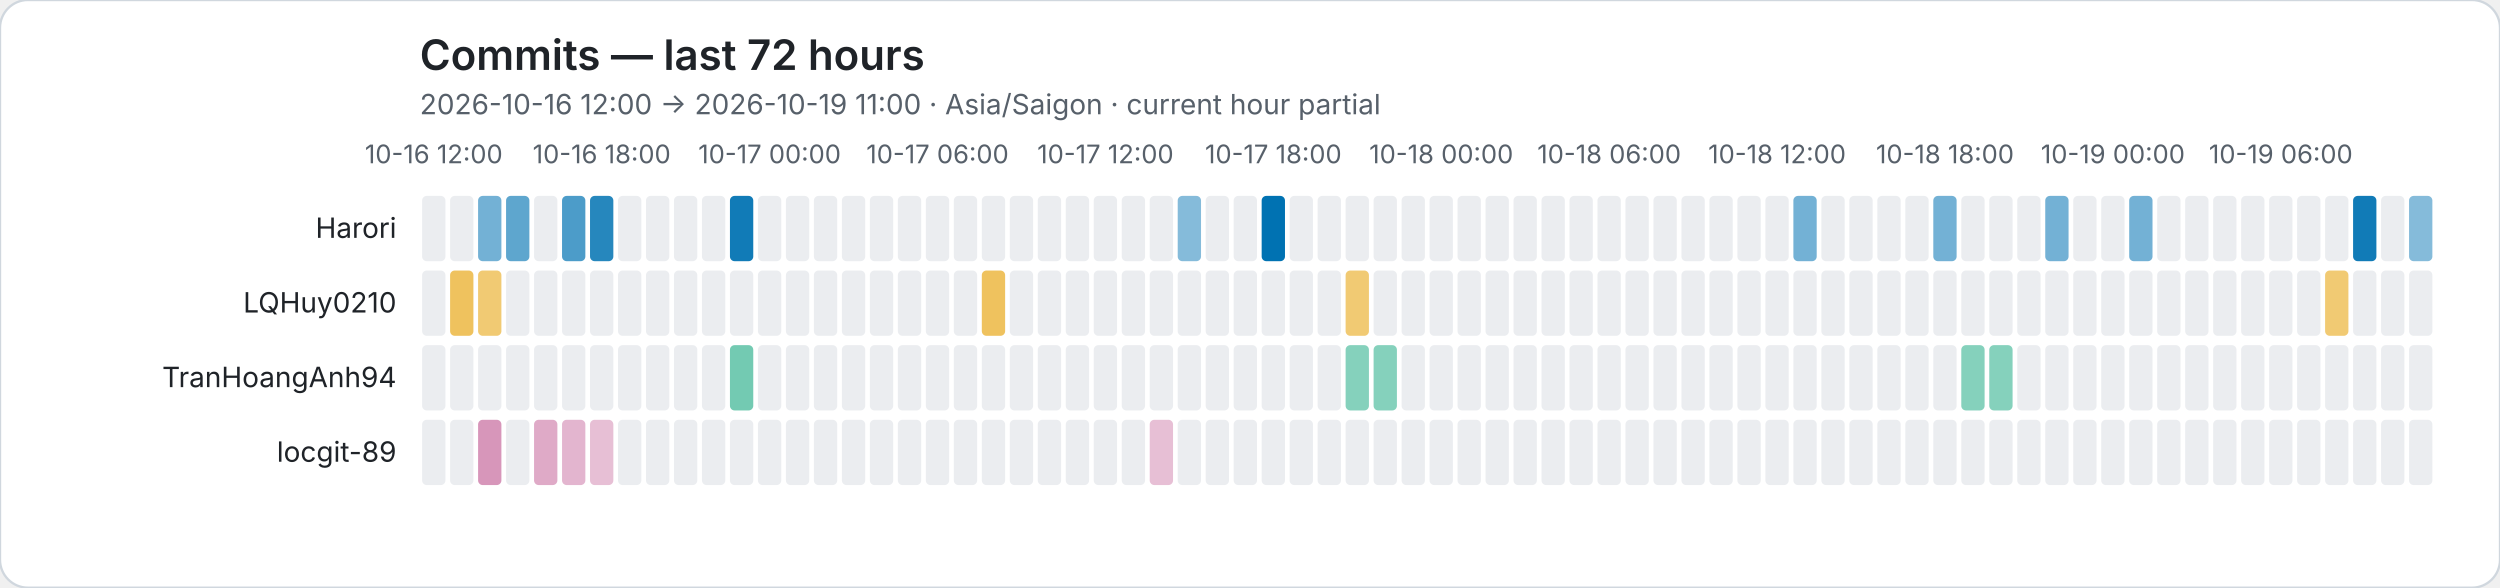
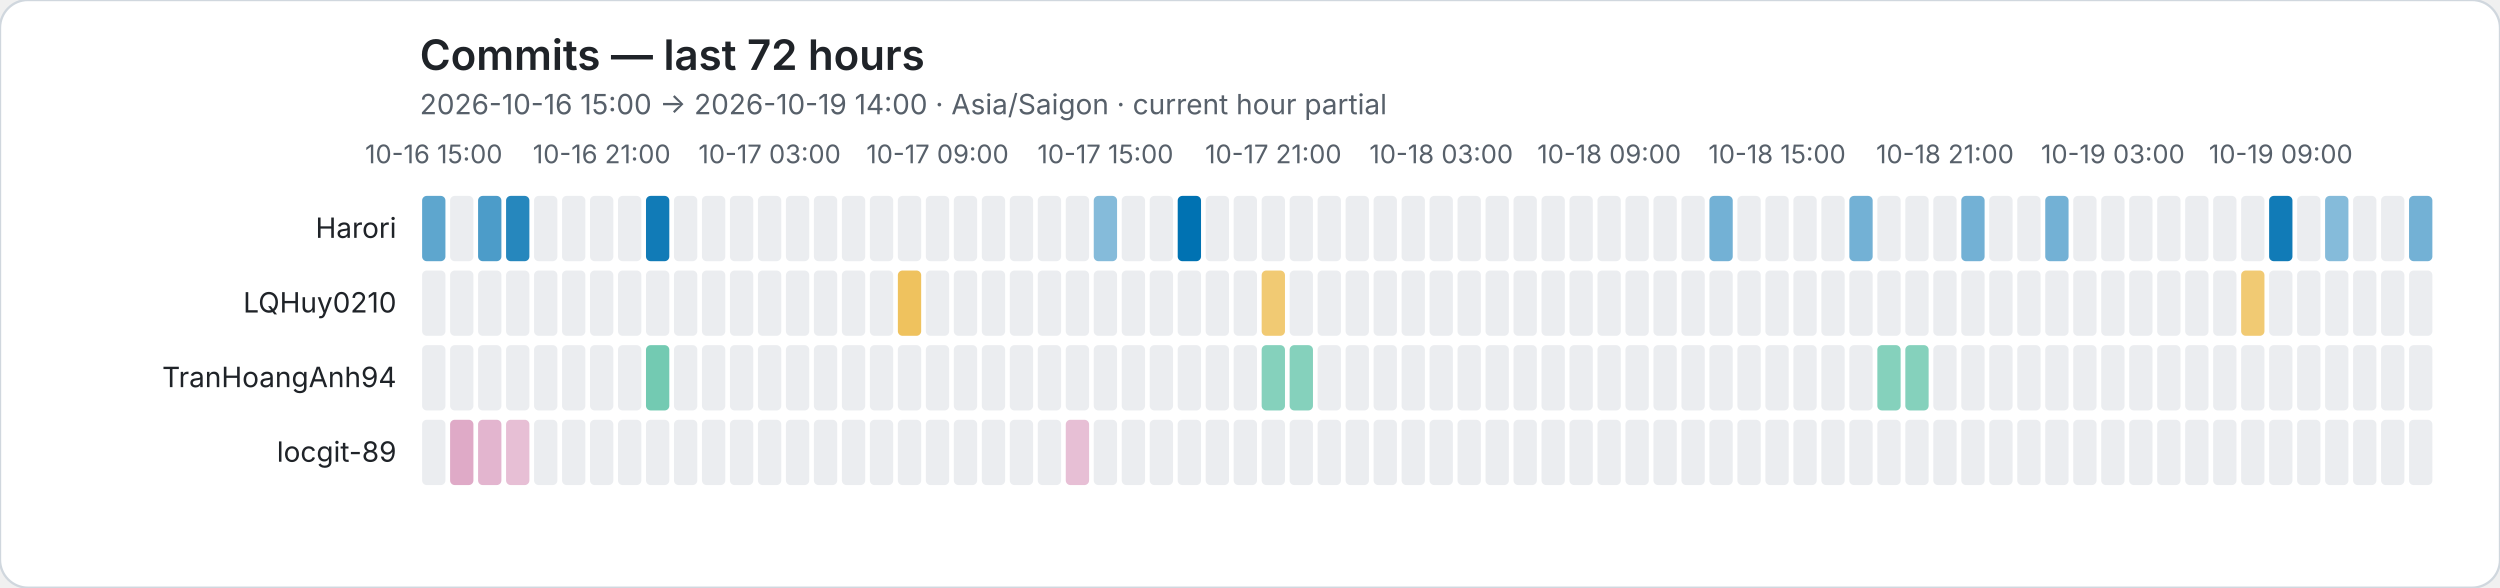
<svg xmlns="http://www.w3.org/2000/svg" role="img" viewBox="0 0 1072 252">
  <rect width="1072" height="252" rx="12" fill="#ffffff" stroke="#d0d7de" />
  <style>text{font-family:system-ui,-apple-system,BlinkMacSystemFont,"Segoe UI",sans-serif}.axis{fill:#57606a;font-size:11px}.heading{fill:#1f2328;font-size:18px;font-weight:600}.subheading{fill:#57606a;font-size:12px}.name{fill:#1f2328;font-size:12px}</style>
  <text class="heading" x="180" y="30">Commits — last 72 hours</text>
-   <text class="subheading" x="180" y="49">2026-10-16 12:00 → 2026-10-19 11:00 · Asia/Saigon · current hour partial</text>
-   <text class="axis" x="186" y="70" text-anchor="middle">10-16 12:00</text>
-   <text class="axis" x="258" y="70" text-anchor="middle">10-16 18:00</text>
-   <text class="axis" x="330" y="70" text-anchor="middle">10-17 00:00</text>
-   <text class="axis" x="402" y="70" text-anchor="middle">10-17 06:00</text>
-   <text class="axis" x="474" y="70" text-anchor="middle">10-17 12:00</text>
-   <text class="axis" x="546" y="70" text-anchor="middle">10-17 18:00</text>
-   <text class="axis" x="618" y="70" text-anchor="middle">10-18 00:00</text>
-   <text class="axis" x="690" y="70" text-anchor="middle">10-18 06:00</text>
-   <text class="axis" x="762" y="70" text-anchor="middle">10-18 12:00</text>
-   <text class="axis" x="834" y="70" text-anchor="middle">10-18 18:00</text>
-   <text class="axis" x="906" y="70" text-anchor="middle">10-19 00:00</text>
-   <text class="axis" x="978" y="70" text-anchor="middle">10-19 06:00</text>
+   <text class="subheading" x="180" y="49">2026-10-16 15:00 → 2026-10-19 14:00 · Asia/Saigon · current hour partial</text>
+   <text class="axis" x="186" y="70" text-anchor="middle">10-16 15:00</text>
+   <text class="axis" x="258" y="70" text-anchor="middle">10-16 21:00</text>
+   <text class="axis" x="330" y="70" text-anchor="middle">10-17 03:00</text>
+   <text class="axis" x="402" y="70" text-anchor="middle">10-17 09:00</text>
+   <text class="axis" x="474" y="70" text-anchor="middle">10-17 15:00</text>
+   <text class="axis" x="546" y="70" text-anchor="middle">10-17 21:00</text>
+   <text class="axis" x="618" y="70" text-anchor="middle">10-18 03:00</text>
+   <text class="axis" x="690" y="70" text-anchor="middle">10-18 09:00</text>
+   <text class="axis" x="762" y="70" text-anchor="middle">10-18 15:00</text>
+   <text class="axis" x="834" y="70" text-anchor="middle">10-18 21:00</text>
+   <text class="axis" x="906" y="70" text-anchor="middle">10-19 03:00</text>
+   <text class="axis" x="978" y="70" text-anchor="middle">10-19 09:00</text>
  <text class="name" x="170" y="102" text-anchor="end">Harori</text>
-   <rect data-hour="0" x="181" y="84" width="10" height="28" rx="2" fill="#ebedf0" />
+   <rect data-hour="0" x="181" y="84" width="10" height="28" rx="2" fill="rgba(0, 114, 178, 0.63)" />
  <rect data-hour="1" x="193" y="84" width="10" height="28" rx="2" fill="#ebedf0" />
-   <rect data-hour="2" x="205" y="84" width="10" height="28" rx="2" fill="rgba(0, 114, 178, 0.55)" />
-   <rect data-hour="3" x="217" y="84" width="10" height="28" rx="2" fill="rgba(0, 114, 178, 0.63)" />
+   <rect data-hour="2" x="205" y="84" width="10" height="28" rx="2" fill="rgba(0, 114, 178, 0.70)" />
+   <rect data-hour="3" x="217" y="84" width="10" height="28" rx="2" fill="rgba(0, 114, 178, 0.85)" />
  <rect data-hour="4" x="229" y="84" width="10" height="28" rx="2" fill="#ebedf0" />
-   <rect data-hour="5" x="241" y="84" width="10" height="28" rx="2" fill="rgba(0, 114, 178, 0.70)" />
-   <rect data-hour="6" x="253" y="84" width="10" height="28" rx="2" fill="rgba(0, 114, 178, 0.85)" />
+   <rect data-hour="5" x="241" y="84" width="10" height="28" rx="2" fill="#ebedf0" />
+   <rect data-hour="6" x="253" y="84" width="10" height="28" rx="2" fill="#ebedf0" />
  <rect data-hour="7" x="265" y="84" width="10" height="28" rx="2" fill="#ebedf0" />
-   <rect data-hour="8" x="277" y="84" width="10" height="28" rx="2" fill="#ebedf0" />
+   <rect data-hour="8" x="277" y="84" width="10" height="28" rx="2" fill="rgba(0, 114, 178, 0.93)" />
  <rect data-hour="9" x="289" y="84" width="10" height="28" rx="2" fill="#ebedf0" />
  <rect data-hour="10" x="301" y="84" width="10" height="28" rx="2" fill="#ebedf0" />
-   <rect data-hour="11" x="313" y="84" width="10" height="28" rx="2" fill="rgba(0, 114, 178, 0.93)" />
+   <rect data-hour="11" x="313" y="84" width="10" height="28" rx="2" fill="#ebedf0" />
  <rect data-hour="12" x="325" y="84" width="10" height="28" rx="2" fill="#ebedf0" />
  <rect data-hour="13" x="337" y="84" width="10" height="28" rx="2" fill="#ebedf0" />
  <rect data-hour="14" x="349" y="84" width="10" height="28" rx="2" fill="#ebedf0" />
  <rect data-hour="15" x="361" y="84" width="10" height="28" rx="2" fill="#ebedf0" />
  <rect data-hour="16" x="373" y="84" width="10" height="28" rx="2" fill="#ebedf0" />
  <rect data-hour="17" x="385" y="84" width="10" height="28" rx="2" fill="#ebedf0" />
  <rect data-hour="18" x="397" y="84" width="10" height="28" rx="2" fill="#ebedf0" />
  <rect data-hour="19" x="409" y="84" width="10" height="28" rx="2" fill="#ebedf0" />
  <rect data-hour="20" x="421" y="84" width="10" height="28" rx="2" fill="#ebedf0" />
  <rect data-hour="21" x="433" y="84" width="10" height="28" rx="2" fill="#ebedf0" />
  <rect data-hour="22" x="445" y="84" width="10" height="28" rx="2" fill="#ebedf0" />
  <rect data-hour="23" x="457" y="84" width="10" height="28" rx="2" fill="#ebedf0" />
-   <rect data-hour="24" x="469" y="84" width="10" height="28" rx="2" fill="#ebedf0" />
+   <rect data-hour="24" x="469" y="84" width="10" height="28" rx="2" fill="rgba(0, 114, 178, 0.48)" />
  <rect data-hour="25" x="481" y="84" width="10" height="28" rx="2" fill="#ebedf0" />
  <rect data-hour="26" x="493" y="84" width="10" height="28" rx="2" fill="#ebedf0" />
-   <rect data-hour="27" x="505" y="84" width="10" height="28" rx="2" fill="rgba(0, 114, 178, 0.48)" />
+   <rect data-hour="27" x="505" y="84" width="10" height="28" rx="2" fill="rgba(0, 114, 178, 1.00)" />
  <rect data-hour="28" x="517" y="84" width="10" height="28" rx="2" fill="#ebedf0" />
  <rect data-hour="29" x="529" y="84" width="10" height="28" rx="2" fill="#ebedf0" />
-   <rect data-hour="30" x="541" y="84" width="10" height="28" rx="2" fill="rgba(0, 114, 178, 1.00)" />
+   <rect data-hour="30" x="541" y="84" width="10" height="28" rx="2" fill="#ebedf0" />
  <rect data-hour="31" x="553" y="84" width="10" height="28" rx="2" fill="#ebedf0" />
  <rect data-hour="32" x="565" y="84" width="10" height="28" rx="2" fill="#ebedf0" />
  <rect data-hour="33" x="577" y="84" width="10" height="28" rx="2" fill="#ebedf0" />
  <rect data-hour="34" x="589" y="84" width="10" height="28" rx="2" fill="#ebedf0" />
  <rect data-hour="35" x="601" y="84" width="10" height="28" rx="2" fill="#ebedf0" />
  <rect data-hour="36" x="613" y="84" width="10" height="28" rx="2" fill="#ebedf0" />
  <rect data-hour="37" x="625" y="84" width="10" height="28" rx="2" fill="#ebedf0" />
  <rect data-hour="38" x="637" y="84" width="10" height="28" rx="2" fill="#ebedf0" />
  <rect data-hour="39" x="649" y="84" width="10" height="28" rx="2" fill="#ebedf0" />
  <rect data-hour="40" x="661" y="84" width="10" height="28" rx="2" fill="#ebedf0" />
  <rect data-hour="41" x="673" y="84" width="10" height="28" rx="2" fill="#ebedf0" />
  <rect data-hour="42" x="685" y="84" width="10" height="28" rx="2" fill="#ebedf0" />
  <rect data-hour="43" x="697" y="84" width="10" height="28" rx="2" fill="#ebedf0" />
  <rect data-hour="44" x="709" y="84" width="10" height="28" rx="2" fill="#ebedf0" />
  <rect data-hour="45" x="721" y="84" width="10" height="28" rx="2" fill="#ebedf0" />
-   <rect data-hour="46" x="733" y="84" width="10" height="28" rx="2" fill="#ebedf0" />
+   <rect data-hour="46" x="733" y="84" width="10" height="28" rx="2" fill="rgba(0, 114, 178, 0.55)" />
  <rect data-hour="47" x="745" y="84" width="10" height="28" rx="2" fill="#ebedf0" />
  <rect data-hour="48" x="757" y="84" width="10" height="28" rx="2" fill="#ebedf0" />
-   <rect data-hour="49" x="769" y="84" width="10" height="28" rx="2" fill="rgba(0, 114, 178, 0.55)" />
+   <rect data-hour="49" x="769" y="84" width="10" height="28" rx="2" fill="#ebedf0" />
  <rect data-hour="50" x="781" y="84" width="10" height="28" rx="2" fill="#ebedf0" />
-   <rect data-hour="51" x="793" y="84" width="10" height="28" rx="2" fill="#ebedf0" />
+   <rect data-hour="51" x="793" y="84" width="10" height="28" rx="2" fill="rgba(0, 114, 178, 0.55)" />
  <rect data-hour="52" x="805" y="84" width="10" height="28" rx="2" fill="#ebedf0" />
  <rect data-hour="53" x="817" y="84" width="10" height="28" rx="2" fill="#ebedf0" />
-   <rect data-hour="54" x="829" y="84" width="10" height="28" rx="2" fill="rgba(0, 114, 178, 0.55)" />
-   <rect data-hour="55" x="841" y="84" width="10" height="28" rx="2" fill="#ebedf0" />
+   <rect data-hour="54" x="829" y="84" width="10" height="28" rx="2" fill="#ebedf0" />
+   <rect data-hour="55" x="841" y="84" width="10" height="28" rx="2" fill="rgba(0, 114, 178, 0.55)" />
  <rect data-hour="56" x="853" y="84" width="10" height="28" rx="2" fill="#ebedf0" />
  <rect data-hour="57" x="865" y="84" width="10" height="28" rx="2" fill="#ebedf0" />
  <rect data-hour="58" x="877" y="84" width="10" height="28" rx="2" fill="rgba(0, 114, 178, 0.55)" />
  <rect data-hour="59" x="889" y="84" width="10" height="28" rx="2" fill="#ebedf0" />
  <rect data-hour="60" x="901" y="84" width="10" height="28" rx="2" fill="#ebedf0" />
-   <rect data-hour="61" x="913" y="84" width="10" height="28" rx="2" fill="rgba(0, 114, 178, 0.55)" />
+   <rect data-hour="61" x="913" y="84" width="10" height="28" rx="2" fill="#ebedf0" />
  <rect data-hour="62" x="925" y="84" width="10" height="28" rx="2" fill="#ebedf0" />
  <rect data-hour="63" x="937" y="84" width="10" height="28" rx="2" fill="#ebedf0" />
  <rect data-hour="64" x="949" y="84" width="10" height="28" rx="2" fill="#ebedf0" />
  <rect data-hour="65" x="961" y="84" width="10" height="28" rx="2" fill="#ebedf0" />
-   <rect data-hour="66" x="973" y="84" width="10" height="28" rx="2" fill="#ebedf0" />
+   <rect data-hour="66" x="973" y="84" width="10" height="28" rx="2" fill="rgba(0, 114, 178, 0.93)" />
  <rect data-hour="67" x="985" y="84" width="10" height="28" rx="2" fill="#ebedf0" />
-   <rect data-hour="68" x="997" y="84" width="10" height="28" rx="2" fill="#ebedf0" />
-   <rect data-hour="69" x="1009" y="84" width="10" height="28" rx="2" fill="rgba(0, 114, 178, 0.93)" />
+   <rect data-hour="68" x="997" y="84" width="10" height="28" rx="2" fill="rgba(0, 114, 178, 0.48)" />
+   <rect data-hour="69" x="1009" y="84" width="10" height="28" rx="2" fill="#ebedf0" />
  <rect data-hour="70" x="1021" y="84" width="10" height="28" rx="2" fill="#ebedf0" />
-   <rect data-hour="71" x="1033" y="84" width="10" height="28" rx="2" fill="rgba(0, 114, 178, 0.48)" />
+   <rect data-hour="71" x="1033" y="84" width="10" height="28" rx="2" fill="rgba(0, 114, 178, 0.55)" />
  <text class="name" x="170" y="134" text-anchor="end">LQHuy0210</text>
  <rect data-hour="0" x="181" y="116" width="10" height="28" rx="2" fill="#ebedf0" />
-   <rect data-hour="1" x="193" y="116" width="10" height="28" rx="2" fill="rgba(230, 159, 0, 0.63)" />
-   <rect data-hour="2" x="205" y="116" width="10" height="28" rx="2" fill="rgba(230, 159, 0, 0.55)" />
+   <rect data-hour="1" x="193" y="116" width="10" height="28" rx="2" fill="#ebedf0" />
+   <rect data-hour="2" x="205" y="116" width="10" height="28" rx="2" fill="#ebedf0" />
  <rect data-hour="3" x="217" y="116" width="10" height="28" rx="2" fill="#ebedf0" />
  <rect data-hour="4" x="229" y="116" width="10" height="28" rx="2" fill="#ebedf0" />
  <rect data-hour="5" x="241" y="116" width="10" height="28" rx="2" fill="#ebedf0" />
  <rect data-hour="6" x="253" y="116" width="10" height="28" rx="2" fill="#ebedf0" />
  <rect data-hour="7" x="265" y="116" width="10" height="28" rx="2" fill="#ebedf0" />
  <rect data-hour="8" x="277" y="116" width="10" height="28" rx="2" fill="#ebedf0" />
  <rect data-hour="9" x="289" y="116" width="10" height="28" rx="2" fill="#ebedf0" />
  <rect data-hour="10" x="301" y="116" width="10" height="28" rx="2" fill="#ebedf0" />
  <rect data-hour="11" x="313" y="116" width="10" height="28" rx="2" fill="#ebedf0" />
  <rect data-hour="12" x="325" y="116" width="10" height="28" rx="2" fill="#ebedf0" />
  <rect data-hour="13" x="337" y="116" width="10" height="28" rx="2" fill="#ebedf0" />
  <rect data-hour="14" x="349" y="116" width="10" height="28" rx="2" fill="#ebedf0" />
  <rect data-hour="15" x="361" y="116" width="10" height="28" rx="2" fill="#ebedf0" />
  <rect data-hour="16" x="373" y="116" width="10" height="28" rx="2" fill="#ebedf0" />
-   <rect data-hour="17" x="385" y="116" width="10" height="28" rx="2" fill="#ebedf0" />
+   <rect data-hour="17" x="385" y="116" width="10" height="28" rx="2" fill="rgba(230, 159, 0, 0.63)" />
  <rect data-hour="18" x="397" y="116" width="10" height="28" rx="2" fill="#ebedf0" />
  <rect data-hour="19" x="409" y="116" width="10" height="28" rx="2" fill="#ebedf0" />
-   <rect data-hour="20" x="421" y="116" width="10" height="28" rx="2" fill="rgba(230, 159, 0, 0.63)" />
+   <rect data-hour="20" x="421" y="116" width="10" height="28" rx="2" fill="#ebedf0" />
  <rect data-hour="21" x="433" y="116" width="10" height="28" rx="2" fill="#ebedf0" />
  <rect data-hour="22" x="445" y="116" width="10" height="28" rx="2" fill="#ebedf0" />
  <rect data-hour="23" x="457" y="116" width="10" height="28" rx="2" fill="#ebedf0" />
  <rect data-hour="24" x="469" y="116" width="10" height="28" rx="2" fill="#ebedf0" />
  <rect data-hour="25" x="481" y="116" width="10" height="28" rx="2" fill="#ebedf0" />
  <rect data-hour="26" x="493" y="116" width="10" height="28" rx="2" fill="#ebedf0" />
  <rect data-hour="27" x="505" y="116" width="10" height="28" rx="2" fill="#ebedf0" />
  <rect data-hour="28" x="517" y="116" width="10" height="28" rx="2" fill="#ebedf0" />
  <rect data-hour="29" x="529" y="116" width="10" height="28" rx="2" fill="#ebedf0" />
-   <rect data-hour="30" x="541" y="116" width="10" height="28" rx="2" fill="#ebedf0" />
+   <rect data-hour="30" x="541" y="116" width="10" height="28" rx="2" fill="rgba(230, 159, 0, 0.55)" />
  <rect data-hour="31" x="553" y="116" width="10" height="28" rx="2" fill="#ebedf0" />
  <rect data-hour="32" x="565" y="116" width="10" height="28" rx="2" fill="#ebedf0" />
-   <rect data-hour="33" x="577" y="116" width="10" height="28" rx="2" fill="rgba(230, 159, 0, 0.55)" />
+   <rect data-hour="33" x="577" y="116" width="10" height="28" rx="2" fill="#ebedf0" />
  <rect data-hour="34" x="589" y="116" width="10" height="28" rx="2" fill="#ebedf0" />
  <rect data-hour="35" x="601" y="116" width="10" height="28" rx="2" fill="#ebedf0" />
  <rect data-hour="36" x="613" y="116" width="10" height="28" rx="2" fill="#ebedf0" />
  <rect data-hour="37" x="625" y="116" width="10" height="28" rx="2" fill="#ebedf0" />
  <rect data-hour="38" x="637" y="116" width="10" height="28" rx="2" fill="#ebedf0" />
  <rect data-hour="39" x="649" y="116" width="10" height="28" rx="2" fill="#ebedf0" />
  <rect data-hour="40" x="661" y="116" width="10" height="28" rx="2" fill="#ebedf0" />
  <rect data-hour="41" x="673" y="116" width="10" height="28" rx="2" fill="#ebedf0" />
  <rect data-hour="42" x="685" y="116" width="10" height="28" rx="2" fill="#ebedf0" />
  <rect data-hour="43" x="697" y="116" width="10" height="28" rx="2" fill="#ebedf0" />
  <rect data-hour="44" x="709" y="116" width="10" height="28" rx="2" fill="#ebedf0" />
  <rect data-hour="45" x="721" y="116" width="10" height="28" rx="2" fill="#ebedf0" />
  <rect data-hour="46" x="733" y="116" width="10" height="28" rx="2" fill="#ebedf0" />
  <rect data-hour="47" x="745" y="116" width="10" height="28" rx="2" fill="#ebedf0" />
  <rect data-hour="48" x="757" y="116" width="10" height="28" rx="2" fill="#ebedf0" />
  <rect data-hour="49" x="769" y="116" width="10" height="28" rx="2" fill="#ebedf0" />
  <rect data-hour="50" x="781" y="116" width="10" height="28" rx="2" fill="#ebedf0" />
  <rect data-hour="51" x="793" y="116" width="10" height="28" rx="2" fill="#ebedf0" />
  <rect data-hour="52" x="805" y="116" width="10" height="28" rx="2" fill="#ebedf0" />
  <rect data-hour="53" x="817" y="116" width="10" height="28" rx="2" fill="#ebedf0" />
  <rect data-hour="54" x="829" y="116" width="10" height="28" rx="2" fill="#ebedf0" />
  <rect data-hour="55" x="841" y="116" width="10" height="28" rx="2" fill="#ebedf0" />
  <rect data-hour="56" x="853" y="116" width="10" height="28" rx="2" fill="#ebedf0" />
  <rect data-hour="57" x="865" y="116" width="10" height="28" rx="2" fill="#ebedf0" />
  <rect data-hour="58" x="877" y="116" width="10" height="28" rx="2" fill="#ebedf0" />
  <rect data-hour="59" x="889" y="116" width="10" height="28" rx="2" fill="#ebedf0" />
  <rect data-hour="60" x="901" y="116" width="10" height="28" rx="2" fill="#ebedf0" />
  <rect data-hour="61" x="913" y="116" width="10" height="28" rx="2" fill="#ebedf0" />
  <rect data-hour="62" x="925" y="116" width="10" height="28" rx="2" fill="#ebedf0" />
  <rect data-hour="63" x="937" y="116" width="10" height="28" rx="2" fill="#ebedf0" />
  <rect data-hour="64" x="949" y="116" width="10" height="28" rx="2" fill="#ebedf0" />
-   <rect data-hour="65" x="961" y="116" width="10" height="28" rx="2" fill="#ebedf0" />
+   <rect data-hour="65" x="961" y="116" width="10" height="28" rx="2" fill="rgba(230, 159, 0, 0.55)" />
  <rect data-hour="66" x="973" y="116" width="10" height="28" rx="2" fill="#ebedf0" />
  <rect data-hour="67" x="985" y="116" width="10" height="28" rx="2" fill="#ebedf0" />
-   <rect data-hour="68" x="997" y="116" width="10" height="28" rx="2" fill="rgba(230, 159, 0, 0.55)" />
+   <rect data-hour="68" x="997" y="116" width="10" height="28" rx="2" fill="#ebedf0" />
  <rect data-hour="69" x="1009" y="116" width="10" height="28" rx="2" fill="#ebedf0" />
  <rect data-hour="70" x="1021" y="116" width="10" height="28" rx="2" fill="#ebedf0" />
  <rect data-hour="71" x="1033" y="116" width="10" height="28" rx="2" fill="#ebedf0" />
  <text class="name" x="170" y="166" text-anchor="end">TranHoangAnh94</text>
  <rect data-hour="0" x="181" y="148" width="10" height="28" rx="2" fill="#ebedf0" />
  <rect data-hour="1" x="193" y="148" width="10" height="28" rx="2" fill="#ebedf0" />
  <rect data-hour="2" x="205" y="148" width="10" height="28" rx="2" fill="#ebedf0" />
  <rect data-hour="3" x="217" y="148" width="10" height="28" rx="2" fill="#ebedf0" />
  <rect data-hour="4" x="229" y="148" width="10" height="28" rx="2" fill="#ebedf0" />
  <rect data-hour="5" x="241" y="148" width="10" height="28" rx="2" fill="#ebedf0" />
  <rect data-hour="6" x="253" y="148" width="10" height="28" rx="2" fill="#ebedf0" />
  <rect data-hour="7" x="265" y="148" width="10" height="28" rx="2" fill="#ebedf0" />
-   <rect data-hour="8" x="277" y="148" width="10" height="28" rx="2" fill="#ebedf0" />
+   <rect data-hour="8" x="277" y="148" width="10" height="28" rx="2" fill="rgba(0, 158, 115, 0.55)" />
  <rect data-hour="9" x="289" y="148" width="10" height="28" rx="2" fill="#ebedf0" />
  <rect data-hour="10" x="301" y="148" width="10" height="28" rx="2" fill="#ebedf0" />
-   <rect data-hour="11" x="313" y="148" width="10" height="28" rx="2" fill="rgba(0, 158, 115, 0.55)" />
+   <rect data-hour="11" x="313" y="148" width="10" height="28" rx="2" fill="#ebedf0" />
  <rect data-hour="12" x="325" y="148" width="10" height="28" rx="2" fill="#ebedf0" />
  <rect data-hour="13" x="337" y="148" width="10" height="28" rx="2" fill="#ebedf0" />
  <rect data-hour="14" x="349" y="148" width="10" height="28" rx="2" fill="#ebedf0" />
  <rect data-hour="15" x="361" y="148" width="10" height="28" rx="2" fill="#ebedf0" />
  <rect data-hour="16" x="373" y="148" width="10" height="28" rx="2" fill="#ebedf0" />
  <rect data-hour="17" x="385" y="148" width="10" height="28" rx="2" fill="#ebedf0" />
  <rect data-hour="18" x="397" y="148" width="10" height="28" rx="2" fill="#ebedf0" />
  <rect data-hour="19" x="409" y="148" width="10" height="28" rx="2" fill="#ebedf0" />
  <rect data-hour="20" x="421" y="148" width="10" height="28" rx="2" fill="#ebedf0" />
  <rect data-hour="21" x="433" y="148" width="10" height="28" rx="2" fill="#ebedf0" />
  <rect data-hour="22" x="445" y="148" width="10" height="28" rx="2" fill="#ebedf0" />
  <rect data-hour="23" x="457" y="148" width="10" height="28" rx="2" fill="#ebedf0" />
  <rect data-hour="24" x="469" y="148" width="10" height="28" rx="2" fill="#ebedf0" />
  <rect data-hour="25" x="481" y="148" width="10" height="28" rx="2" fill="#ebedf0" />
  <rect data-hour="26" x="493" y="148" width="10" height="28" rx="2" fill="#ebedf0" />
  <rect data-hour="27" x="505" y="148" width="10" height="28" rx="2" fill="#ebedf0" />
  <rect data-hour="28" x="517" y="148" width="10" height="28" rx="2" fill="#ebedf0" />
  <rect data-hour="29" x="529" y="148" width="10" height="28" rx="2" fill="#ebedf0" />
-   <rect data-hour="30" x="541" y="148" width="10" height="28" rx="2" fill="#ebedf0" />
-   <rect data-hour="31" x="553" y="148" width="10" height="28" rx="2" fill="#ebedf0" />
+   <rect data-hour="30" x="541" y="148" width="10" height="28" rx="2" fill="rgba(0, 158, 115, 0.48)" />
+   <rect data-hour="31" x="553" y="148" width="10" height="28" rx="2" fill="rgba(0, 158, 115, 0.48)" />
  <rect data-hour="32" x="565" y="148" width="10" height="28" rx="2" fill="#ebedf0" />
-   <rect data-hour="33" x="577" y="148" width="10" height="28" rx="2" fill="rgba(0, 158, 115, 0.48)" />
-   <rect data-hour="34" x="589" y="148" width="10" height="28" rx="2" fill="rgba(0, 158, 115, 0.48)" />
+   <rect data-hour="33" x="577" y="148" width="10" height="28" rx="2" fill="#ebedf0" />
+   <rect data-hour="34" x="589" y="148" width="10" height="28" rx="2" fill="#ebedf0" />
  <rect data-hour="35" x="601" y="148" width="10" height="28" rx="2" fill="#ebedf0" />
  <rect data-hour="36" x="613" y="148" width="10" height="28" rx="2" fill="#ebedf0" />
  <rect data-hour="37" x="625" y="148" width="10" height="28" rx="2" fill="#ebedf0" />
  <rect data-hour="38" x="637" y="148" width="10" height="28" rx="2" fill="#ebedf0" />
  <rect data-hour="39" x="649" y="148" width="10" height="28" rx="2" fill="#ebedf0" />
  <rect data-hour="40" x="661" y="148" width="10" height="28" rx="2" fill="#ebedf0" />
  <rect data-hour="41" x="673" y="148" width="10" height="28" rx="2" fill="#ebedf0" />
  <rect data-hour="42" x="685" y="148" width="10" height="28" rx="2" fill="#ebedf0" />
  <rect data-hour="43" x="697" y="148" width="10" height="28" rx="2" fill="#ebedf0" />
  <rect data-hour="44" x="709" y="148" width="10" height="28" rx="2" fill="#ebedf0" />
  <rect data-hour="45" x="721" y="148" width="10" height="28" rx="2" fill="#ebedf0" />
  <rect data-hour="46" x="733" y="148" width="10" height="28" rx="2" fill="#ebedf0" />
  <rect data-hour="47" x="745" y="148" width="10" height="28" rx="2" fill="#ebedf0" />
  <rect data-hour="48" x="757" y="148" width="10" height="28" rx="2" fill="#ebedf0" />
  <rect data-hour="49" x="769" y="148" width="10" height="28" rx="2" fill="#ebedf0" />
  <rect data-hour="50" x="781" y="148" width="10" height="28" rx="2" fill="#ebedf0" />
  <rect data-hour="51" x="793" y="148" width="10" height="28" rx="2" fill="#ebedf0" />
-   <rect data-hour="52" x="805" y="148" width="10" height="28" rx="2" fill="#ebedf0" />
-   <rect data-hour="53" x="817" y="148" width="10" height="28" rx="2" fill="#ebedf0" />
+   <rect data-hour="52" x="805" y="148" width="10" height="28" rx="2" fill="rgba(0, 158, 115, 0.48)" />
+   <rect data-hour="53" x="817" y="148" width="10" height="28" rx="2" fill="rgba(0, 158, 115, 0.48)" />
  <rect data-hour="54" x="829" y="148" width="10" height="28" rx="2" fill="#ebedf0" />
-   <rect data-hour="55" x="841" y="148" width="10" height="28" rx="2" fill="rgba(0, 158, 115, 0.48)" />
-   <rect data-hour="56" x="853" y="148" width="10" height="28" rx="2" fill="rgba(0, 158, 115, 0.48)" />
+   <rect data-hour="55" x="841" y="148" width="10" height="28" rx="2" fill="#ebedf0" />
+   <rect data-hour="56" x="853" y="148" width="10" height="28" rx="2" fill="#ebedf0" />
  <rect data-hour="57" x="865" y="148" width="10" height="28" rx="2" fill="#ebedf0" />
  <rect data-hour="58" x="877" y="148" width="10" height="28" rx="2" fill="#ebedf0" />
  <rect data-hour="59" x="889" y="148" width="10" height="28" rx="2" fill="#ebedf0" />
  <rect data-hour="60" x="901" y="148" width="10" height="28" rx="2" fill="#ebedf0" />
  <rect data-hour="61" x="913" y="148" width="10" height="28" rx="2" fill="#ebedf0" />
  <rect data-hour="62" x="925" y="148" width="10" height="28" rx="2" fill="#ebedf0" />
  <rect data-hour="63" x="937" y="148" width="10" height="28" rx="2" fill="#ebedf0" />
  <rect data-hour="64" x="949" y="148" width="10" height="28" rx="2" fill="#ebedf0" />
  <rect data-hour="65" x="961" y="148" width="10" height="28" rx="2" fill="#ebedf0" />
  <rect data-hour="66" x="973" y="148" width="10" height="28" rx="2" fill="#ebedf0" />
  <rect data-hour="67" x="985" y="148" width="10" height="28" rx="2" fill="#ebedf0" />
  <rect data-hour="68" x="997" y="148" width="10" height="28" rx="2" fill="#ebedf0" />
  <rect data-hour="69" x="1009" y="148" width="10" height="28" rx="2" fill="#ebedf0" />
  <rect data-hour="70" x="1021" y="148" width="10" height="28" rx="2" fill="#ebedf0" />
  <rect data-hour="71" x="1033" y="148" width="10" height="28" rx="2" fill="#ebedf0" />
  <text class="name" x="170" y="198" text-anchor="end">locgit-89</text>
  <rect data-hour="0" x="181" y="180" width="10" height="28" rx="2" fill="#ebedf0" />
-   <rect data-hour="1" x="193" y="180" width="10" height="28" rx="2" fill="#ebedf0" />
-   <rect data-hour="2" x="205" y="180" width="10" height="28" rx="2" fill="rgba(204, 121, 167, 0.78)" />
-   <rect data-hour="3" x="217" y="180" width="10" height="28" rx="2" fill="#ebedf0" />
-   <rect data-hour="4" x="229" y="180" width="10" height="28" rx="2" fill="rgba(204, 121, 167, 0.63)" />
-   <rect data-hour="5" x="241" y="180" width="10" height="28" rx="2" fill="rgba(204, 121, 167, 0.55)" />
-   <rect data-hour="6" x="253" y="180" width="10" height="28" rx="2" fill="rgba(204, 121, 167, 0.48)" />
+   <rect data-hour="1" x="193" y="180" width="10" height="28" rx="2" fill="rgba(204, 121, 167, 0.63)" />
+   <rect data-hour="2" x="205" y="180" width="10" height="28" rx="2" fill="rgba(204, 121, 167, 0.55)" />
+   <rect data-hour="3" x="217" y="180" width="10" height="28" rx="2" fill="rgba(204, 121, 167, 0.48)" />
+   <rect data-hour="4" x="229" y="180" width="10" height="28" rx="2" fill="#ebedf0" />
+   <rect data-hour="5" x="241" y="180" width="10" height="28" rx="2" fill="#ebedf0" />
+   <rect data-hour="6" x="253" y="180" width="10" height="28" rx="2" fill="#ebedf0" />
  <rect data-hour="7" x="265" y="180" width="10" height="28" rx="2" fill="#ebedf0" />
  <rect data-hour="8" x="277" y="180" width="10" height="28" rx="2" fill="#ebedf0" />
  <rect data-hour="9" x="289" y="180" width="10" height="28" rx="2" fill="#ebedf0" />
  <rect data-hour="10" x="301" y="180" width="10" height="28" rx="2" fill="#ebedf0" />
  <rect data-hour="11" x="313" y="180" width="10" height="28" rx="2" fill="#ebedf0" />
  <rect data-hour="12" x="325" y="180" width="10" height="28" rx="2" fill="#ebedf0" />
  <rect data-hour="13" x="337" y="180" width="10" height="28" rx="2" fill="#ebedf0" />
  <rect data-hour="14" x="349" y="180" width="10" height="28" rx="2" fill="#ebedf0" />
  <rect data-hour="15" x="361" y="180" width="10" height="28" rx="2" fill="#ebedf0" />
  <rect data-hour="16" x="373" y="180" width="10" height="28" rx="2" fill="#ebedf0" />
  <rect data-hour="17" x="385" y="180" width="10" height="28" rx="2" fill="#ebedf0" />
  <rect data-hour="18" x="397" y="180" width="10" height="28" rx="2" fill="#ebedf0" />
  <rect data-hour="19" x="409" y="180" width="10" height="28" rx="2" fill="#ebedf0" />
  <rect data-hour="20" x="421" y="180" width="10" height="28" rx="2" fill="#ebedf0" />
  <rect data-hour="21" x="433" y="180" width="10" height="28" rx="2" fill="#ebedf0" />
  <rect data-hour="22" x="445" y="180" width="10" height="28" rx="2" fill="#ebedf0" />
-   <rect data-hour="23" x="457" y="180" width="10" height="28" rx="2" fill="#ebedf0" />
+   <rect data-hour="23" x="457" y="180" width="10" height="28" rx="2" fill="rgba(204, 121, 167, 0.48)" />
  <rect data-hour="24" x="469" y="180" width="10" height="28" rx="2" fill="#ebedf0" />
  <rect data-hour="25" x="481" y="180" width="10" height="28" rx="2" fill="#ebedf0" />
-   <rect data-hour="26" x="493" y="180" width="10" height="28" rx="2" fill="rgba(204, 121, 167, 0.48)" />
+   <rect data-hour="26" x="493" y="180" width="10" height="28" rx="2" fill="#ebedf0" />
  <rect data-hour="27" x="505" y="180" width="10" height="28" rx="2" fill="#ebedf0" />
  <rect data-hour="28" x="517" y="180" width="10" height="28" rx="2" fill="#ebedf0" />
  <rect data-hour="29" x="529" y="180" width="10" height="28" rx="2" fill="#ebedf0" />
  <rect data-hour="30" x="541" y="180" width="10" height="28" rx="2" fill="#ebedf0" />
  <rect data-hour="31" x="553" y="180" width="10" height="28" rx="2" fill="#ebedf0" />
  <rect data-hour="32" x="565" y="180" width="10" height="28" rx="2" fill="#ebedf0" />
  <rect data-hour="33" x="577" y="180" width="10" height="28" rx="2" fill="#ebedf0" />
  <rect data-hour="34" x="589" y="180" width="10" height="28" rx="2" fill="#ebedf0" />
  <rect data-hour="35" x="601" y="180" width="10" height="28" rx="2" fill="#ebedf0" />
  <rect data-hour="36" x="613" y="180" width="10" height="28" rx="2" fill="#ebedf0" />
  <rect data-hour="37" x="625" y="180" width="10" height="28" rx="2" fill="#ebedf0" />
  <rect data-hour="38" x="637" y="180" width="10" height="28" rx="2" fill="#ebedf0" />
  <rect data-hour="39" x="649" y="180" width="10" height="28" rx="2" fill="#ebedf0" />
  <rect data-hour="40" x="661" y="180" width="10" height="28" rx="2" fill="#ebedf0" />
  <rect data-hour="41" x="673" y="180" width="10" height="28" rx="2" fill="#ebedf0" />
  <rect data-hour="42" x="685" y="180" width="10" height="28" rx="2" fill="#ebedf0" />
  <rect data-hour="43" x="697" y="180" width="10" height="28" rx="2" fill="#ebedf0" />
  <rect data-hour="44" x="709" y="180" width="10" height="28" rx="2" fill="#ebedf0" />
  <rect data-hour="45" x="721" y="180" width="10" height="28" rx="2" fill="#ebedf0" />
  <rect data-hour="46" x="733" y="180" width="10" height="28" rx="2" fill="#ebedf0" />
  <rect data-hour="47" x="745" y="180" width="10" height="28" rx="2" fill="#ebedf0" />
  <rect data-hour="48" x="757" y="180" width="10" height="28" rx="2" fill="#ebedf0" />
  <rect data-hour="49" x="769" y="180" width="10" height="28" rx="2" fill="#ebedf0" />
  <rect data-hour="50" x="781" y="180" width="10" height="28" rx="2" fill="#ebedf0" />
  <rect data-hour="51" x="793" y="180" width="10" height="28" rx="2" fill="#ebedf0" />
  <rect data-hour="52" x="805" y="180" width="10" height="28" rx="2" fill="#ebedf0" />
  <rect data-hour="53" x="817" y="180" width="10" height="28" rx="2" fill="#ebedf0" />
  <rect data-hour="54" x="829" y="180" width="10" height="28" rx="2" fill="#ebedf0" />
  <rect data-hour="55" x="841" y="180" width="10" height="28" rx="2" fill="#ebedf0" />
  <rect data-hour="56" x="853" y="180" width="10" height="28" rx="2" fill="#ebedf0" />
  <rect data-hour="57" x="865" y="180" width="10" height="28" rx="2" fill="#ebedf0" />
  <rect data-hour="58" x="877" y="180" width="10" height="28" rx="2" fill="#ebedf0" />
  <rect data-hour="59" x="889" y="180" width="10" height="28" rx="2" fill="#ebedf0" />
  <rect data-hour="60" x="901" y="180" width="10" height="28" rx="2" fill="#ebedf0" />
  <rect data-hour="61" x="913" y="180" width="10" height="28" rx="2" fill="#ebedf0" />
  <rect data-hour="62" x="925" y="180" width="10" height="28" rx="2" fill="#ebedf0" />
  <rect data-hour="63" x="937" y="180" width="10" height="28" rx="2" fill="#ebedf0" />
  <rect data-hour="64" x="949" y="180" width="10" height="28" rx="2" fill="#ebedf0" />
  <rect data-hour="65" x="961" y="180" width="10" height="28" rx="2" fill="#ebedf0" />
  <rect data-hour="66" x="973" y="180" width="10" height="28" rx="2" fill="#ebedf0" />
  <rect data-hour="67" x="985" y="180" width="10" height="28" rx="2" fill="#ebedf0" />
  <rect data-hour="68" x="997" y="180" width="10" height="28" rx="2" fill="#ebedf0" />
  <rect data-hour="69" x="1009" y="180" width="10" height="28" rx="2" fill="#ebedf0" />
  <rect data-hour="70" x="1021" y="180" width="10" height="28" rx="2" fill="#ebedf0" />
  <rect data-hour="71" x="1033" y="180" width="10" height="28" rx="2" fill="#ebedf0" />
</svg>
